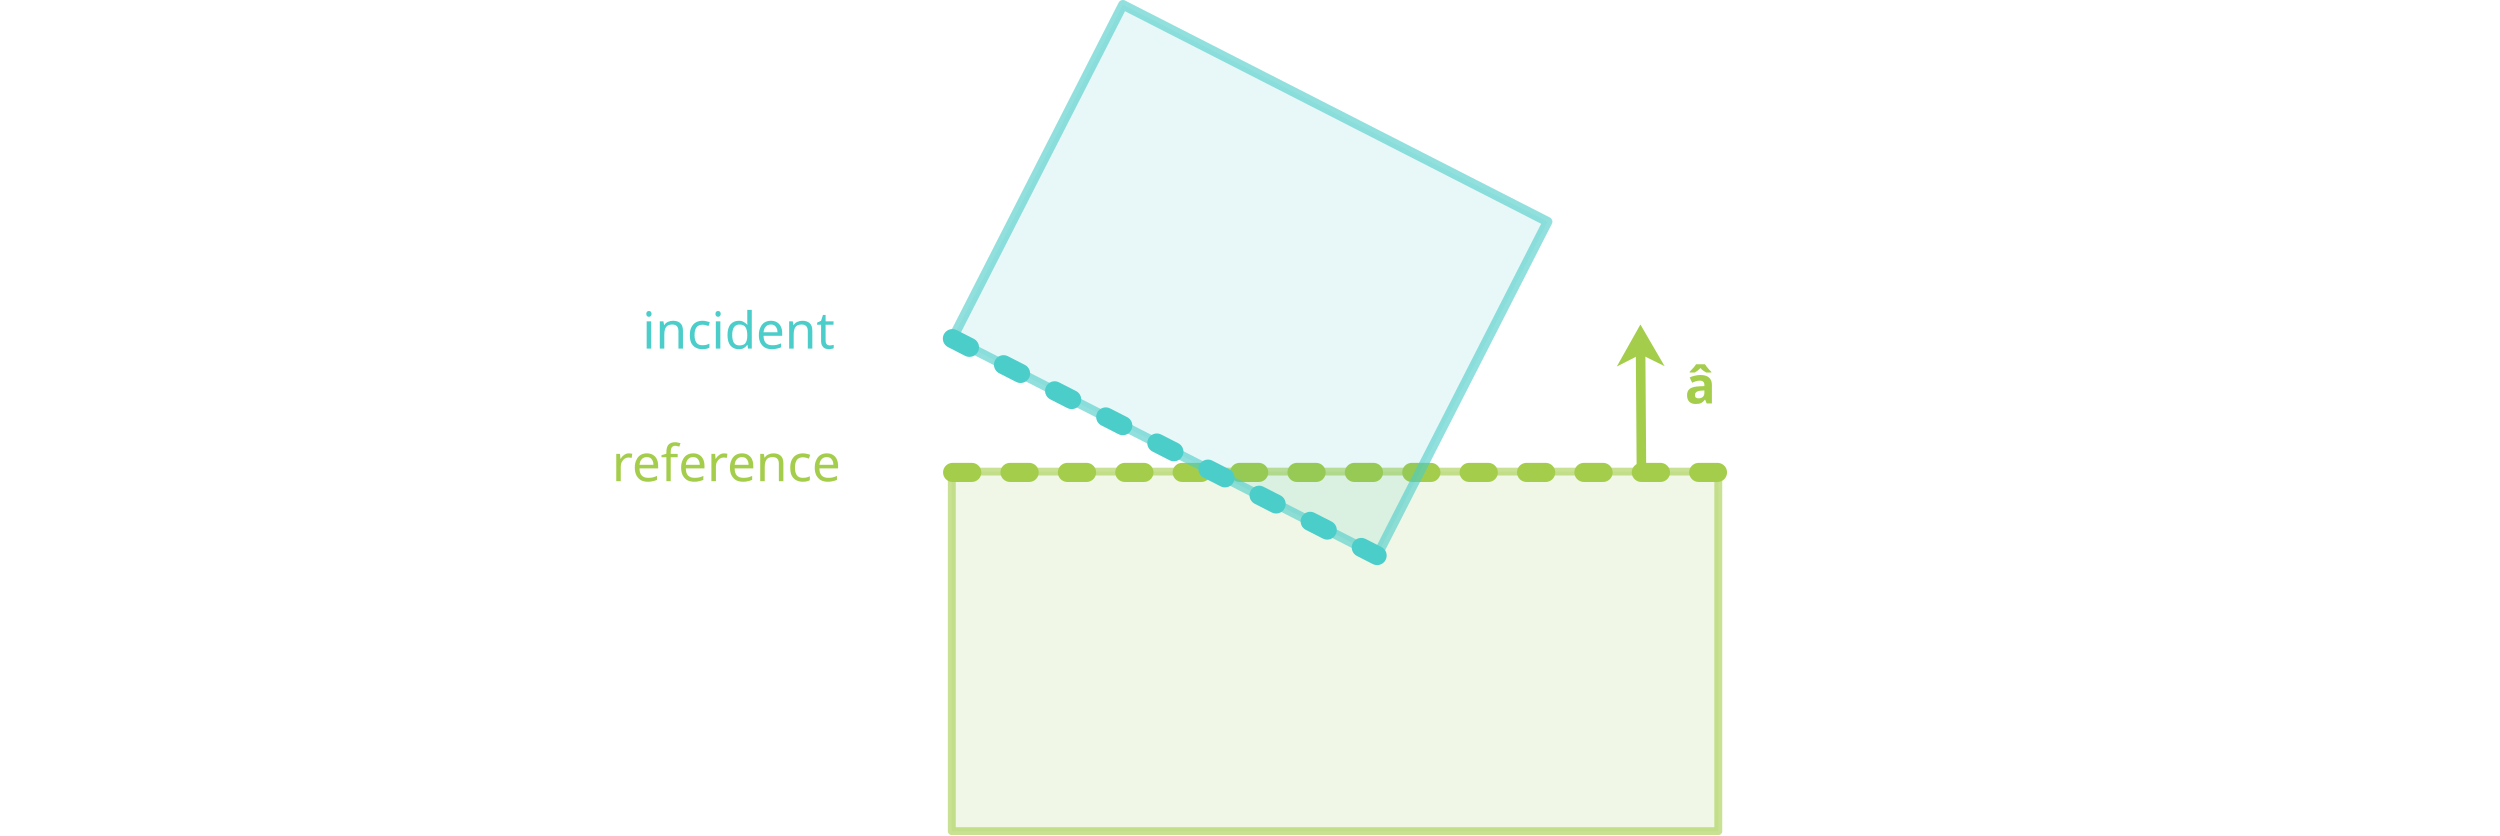
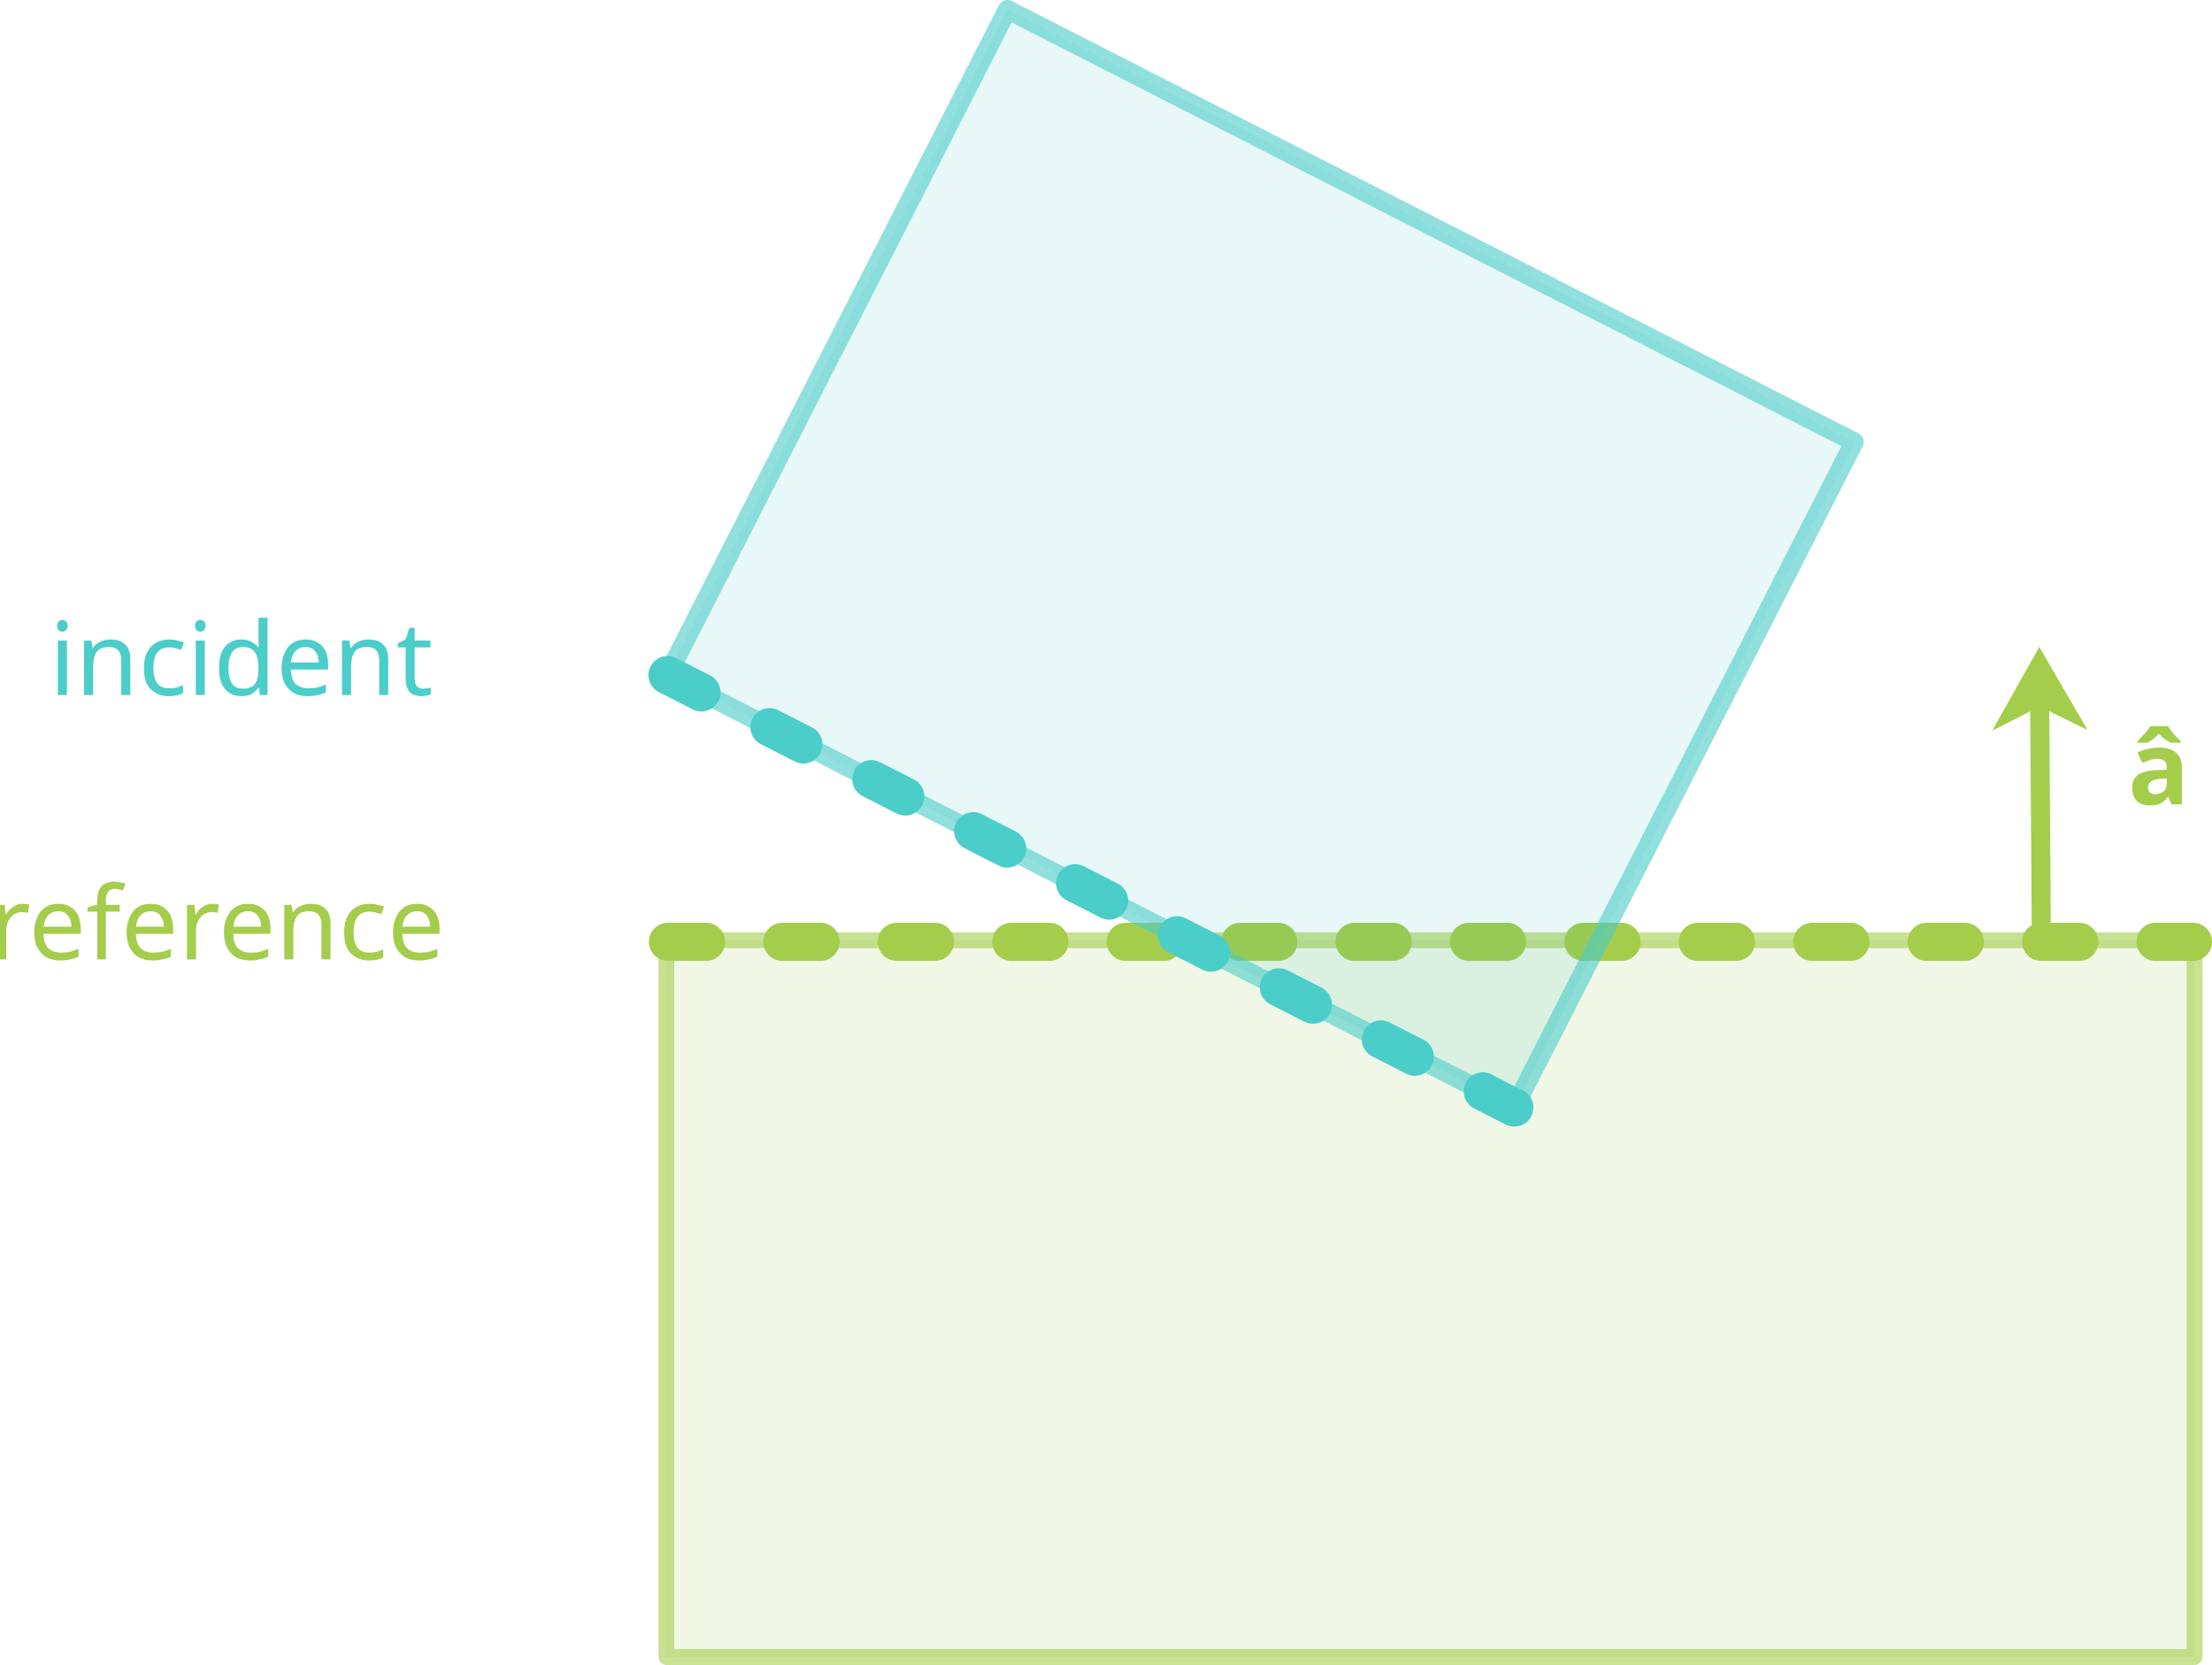
- <svg xmlns="http://www.w3.org/2000/svg" width="784" height="261.894" viewBox="0 0 207.433 69.293" version="1.1" id="svg1">
+ <svg xmlns="http://www.w3.org/2000/svg" width="347.91" height="261.894" viewBox="0 0 92.051 69.293" version="1.1" id="svg1">
  <defs id="defs1">
    <marker style="overflow:visible" id="DartArrow" refX="0" refY="0" orient="auto-start-reverse" markerWidth="0.5" markerHeight="1" viewBox="0 0 1 1" preserveAspectRatio="none">
      <path style="fill:context-stroke;fill-rule:evenodd;stroke:none" d="M 0,0 5,-5 -12.5,0 5,5 Z" transform="scale(-0.5)" id="path6" />
    </marker>
  </defs>
-   <g id="layer1" transform="translate(-17.87196,-23.61954)">
-     <rect style="opacity:1;fill:none;fill-opacity:1;stroke:none;stroke-width:0.504;stroke-linecap:butt;stroke-linejoin:round;stroke-dasharray:1.512, 0.504;stroke-dashoffset:0;stroke-opacity:1" id="rect3" width="207.433" height="4.185" x="17.872" y="44.773" />
+   <g id="layer1" transform="translate(-69.11828,-23.61954)">
    <rect style="opacity:1;fill:#72b51b;fill-opacity:0.102;stroke:#a4cd4b;stroke-width:0.658;stroke-linecap:round;stroke-linejoin:round;stroke-dasharray:none;stroke-opacity:0.603" id="rect7" width="63.597" height="29.834" x="96.847" y="62.75" />
-     <path style="font-variation-settings:normal;opacity:1;fill:#72b51b;fill-opacity:0.253;stroke:#a4cd4b;stroke-width:1.587;stroke-linecap:round;stroke-linejoin:round;stroke-miterlimit:4;stroke-dasharray:1.587,3.175;stroke-dashoffset:0;stroke-opacity:1;stop-color:#000000;stop-opacity:1" d="M 96.915,62.818 H 160.376" id="path23" />
+     <path style="font-variation-settings:normal;opacity:1;fill:#72b51b;fill-opacity:0.253;stroke:#a4cd4b;stroke-width:1.587;stroke-linecap:round;stroke-linejoin:round;stroke-miterlimit:4;stroke-dasharray:1.587, 3.175;stroke-dashoffset:0;stroke-opacity:1;stop-color:#000000;stop-opacity:1" d="M 96.915,62.818 H 160.376" id="path23" />
    <rect style="font-variation-settings:normal;opacity:1;fill:#1bb2b5;fill-opacity:0.099;stroke:#4bcdc9;stroke-width:0.794;stroke-linecap:round;stroke-linejoin:round;stroke-miterlimit:4;stroke-dasharray:none;stroke-dashoffset:0;stroke-opacity:0.602;stop-color:#000000;stop-opacity:1" id="rect8" width="39.569" height="31.103" x="109.815" y="-29.119" transform="rotate(27.05489)" ry="0" />
-     <path style="font-variation-settings:normal;opacity:1;fill:#1bb2b5;fill-opacity:0.251;stroke:#4bcdc9;stroke-width:1.587;stroke-linecap:round;stroke-linejoin:round;stroke-miterlimit:4;stroke-dasharray:1.587,3.175;stroke-dashoffset:0;stroke-opacity:1;stop-color:#000000;stop-opacity:1" d="m 96.896,51.716 35.239,17.998" id="path22" />
+     <path style="font-variation-settings:normal;opacity:1;fill:#1bb2b5;fill-opacity:0.251;stroke:#4bcdc9;stroke-width:1.587;stroke-linecap:round;stroke-linejoin:round;stroke-miterlimit:4;stroke-dasharray:1.587, 3.175;stroke-dashoffset:0;stroke-opacity:1;stop-color:#000000;stop-opacity:1" d="m 96.896,51.716 35.239,17.998" id="path22" />
    <path style="font-variation-settings:normal;opacity:1;fill:none;fill-opacity:0.251;stroke:#a4cd4b;stroke-width:0.794;stroke-linecap:round;stroke-linejoin:round;stroke-miterlimit:4;stroke-dasharray:none;stroke-dashoffset:0;stroke-opacity:1;marker-end:url(#DartArrow)" d="m 154.066,62.421 -0.067,-9.396" id="path1" />
    <text xml:space="preserve" style="font-style:normal;font-variant:normal;font-weight:bold;font-stretch:normal;font-size:4.233px;line-height:1.25;font-family:'JetBrains Mono';-inkscape-font-specification:'JetBrains Mono, Bold';font-variant-ligatures:normal;font-variant-caps:normal;font-variant-numeric:normal;font-variant-east-asian:normal;letter-spacing:0px;word-spacing:0px;writing-mode:lr-tb;opacity:1;vector-effect:none;fill:#a4cd4b;fill-opacity:1;stroke:none;stroke-width:0.794;stroke-linecap:round;stroke-linejoin:round;stroke-miterlimit:4;stroke-dasharray:none;stroke-dashoffset:0;stroke-opacity:1;-inkscape-stroke:none;marker-end:url(#DartArrow);stop-color:#000000;stop-opacity:1" x="157.68" y="57.091" id="text1">
      <tspan id="tspan1" style="font-style:normal;font-variant:normal;font-weight:bold;font-stretch:normal;font-size:4.233px;font-family:'JetBrains Mono';-inkscape-font-specification:'JetBrains Mono, Bold';font-variant-ligatures:normal;font-variant-caps:normal;font-variant-numeric:normal;font-variant-east-asian:normal;vector-effect:none;fill:#a4cd4b;fill-opacity:1;stroke:none;stroke-width:0.794;stroke-linecap:round;stroke-linejoin:round;stroke-miterlimit:4;stroke-dasharray:none;stroke-dashoffset:0;stroke-opacity:1;-inkscape-stroke:none;marker-end:url(#DartArrow);stop-color:#000000;stop-opacity:1" x="157.68" y="57.091">â</tspan>
    </text>
    <text xml:space="preserve" style="font-style:normal;font-variant:normal;font-weight:normal;font-stretch:normal;font-size:4.233px;line-height:1.25;font-family:'JetBrains Mono';-inkscape-font-specification:'JetBrains Mono, Normal';font-variant-ligatures:normal;font-variant-caps:normal;font-variant-numeric:normal;font-variant-east-asian:normal;letter-spacing:0px;word-spacing:0px;writing-mode:lr-tb;fill:#4bcdc9;fill-opacity:1;stroke-width:0.265" x="71.167" y="52.546" id="text2">
      <tspan id="tspan2" style="font-style:normal;font-variant:normal;font-weight:normal;font-stretch:normal;font-size:4.233px;font-family:'JetBrains Mono';-inkscape-font-specification:'JetBrains Mono, Normal';font-variant-ligatures:normal;font-variant-caps:normal;font-variant-numeric:normal;font-variant-east-asian:normal;fill:#4bcdc9;fill-opacity:1;stroke-width:0.265" x="71.167" y="52.546">incident</tspan>
    </text>
    <text xml:space="preserve" style="font-style:normal;font-variant:normal;font-weight:normal;font-stretch:normal;font-size:4.233px;line-height:1.25;font-family:'JetBrains Mono';-inkscape-font-specification:'JetBrains Mono, Normal';font-variant-ligatures:normal;font-variant-caps:normal;font-variant-numeric:normal;font-variant-east-asian:normal;letter-spacing:0px;word-spacing:0px;writing-mode:lr-tb;fill:#a4cd4b;fill-opacity:1;stroke-width:0.265" x="68.644" y="63.548" id="text3">
      <tspan id="tspan3" style="font-style:normal;font-variant:normal;font-weight:normal;font-stretch:normal;font-size:4.233px;font-family:'JetBrains Mono';-inkscape-font-specification:'JetBrains Mono, Normal';font-variant-ligatures:normal;font-variant-caps:normal;font-variant-numeric:normal;font-variant-east-asian:normal;fill:#a4cd4b;fill-opacity:1;stroke-width:0.265" x="68.644" y="63.548">reference</tspan>
    </text>
  </g>
</svg>
